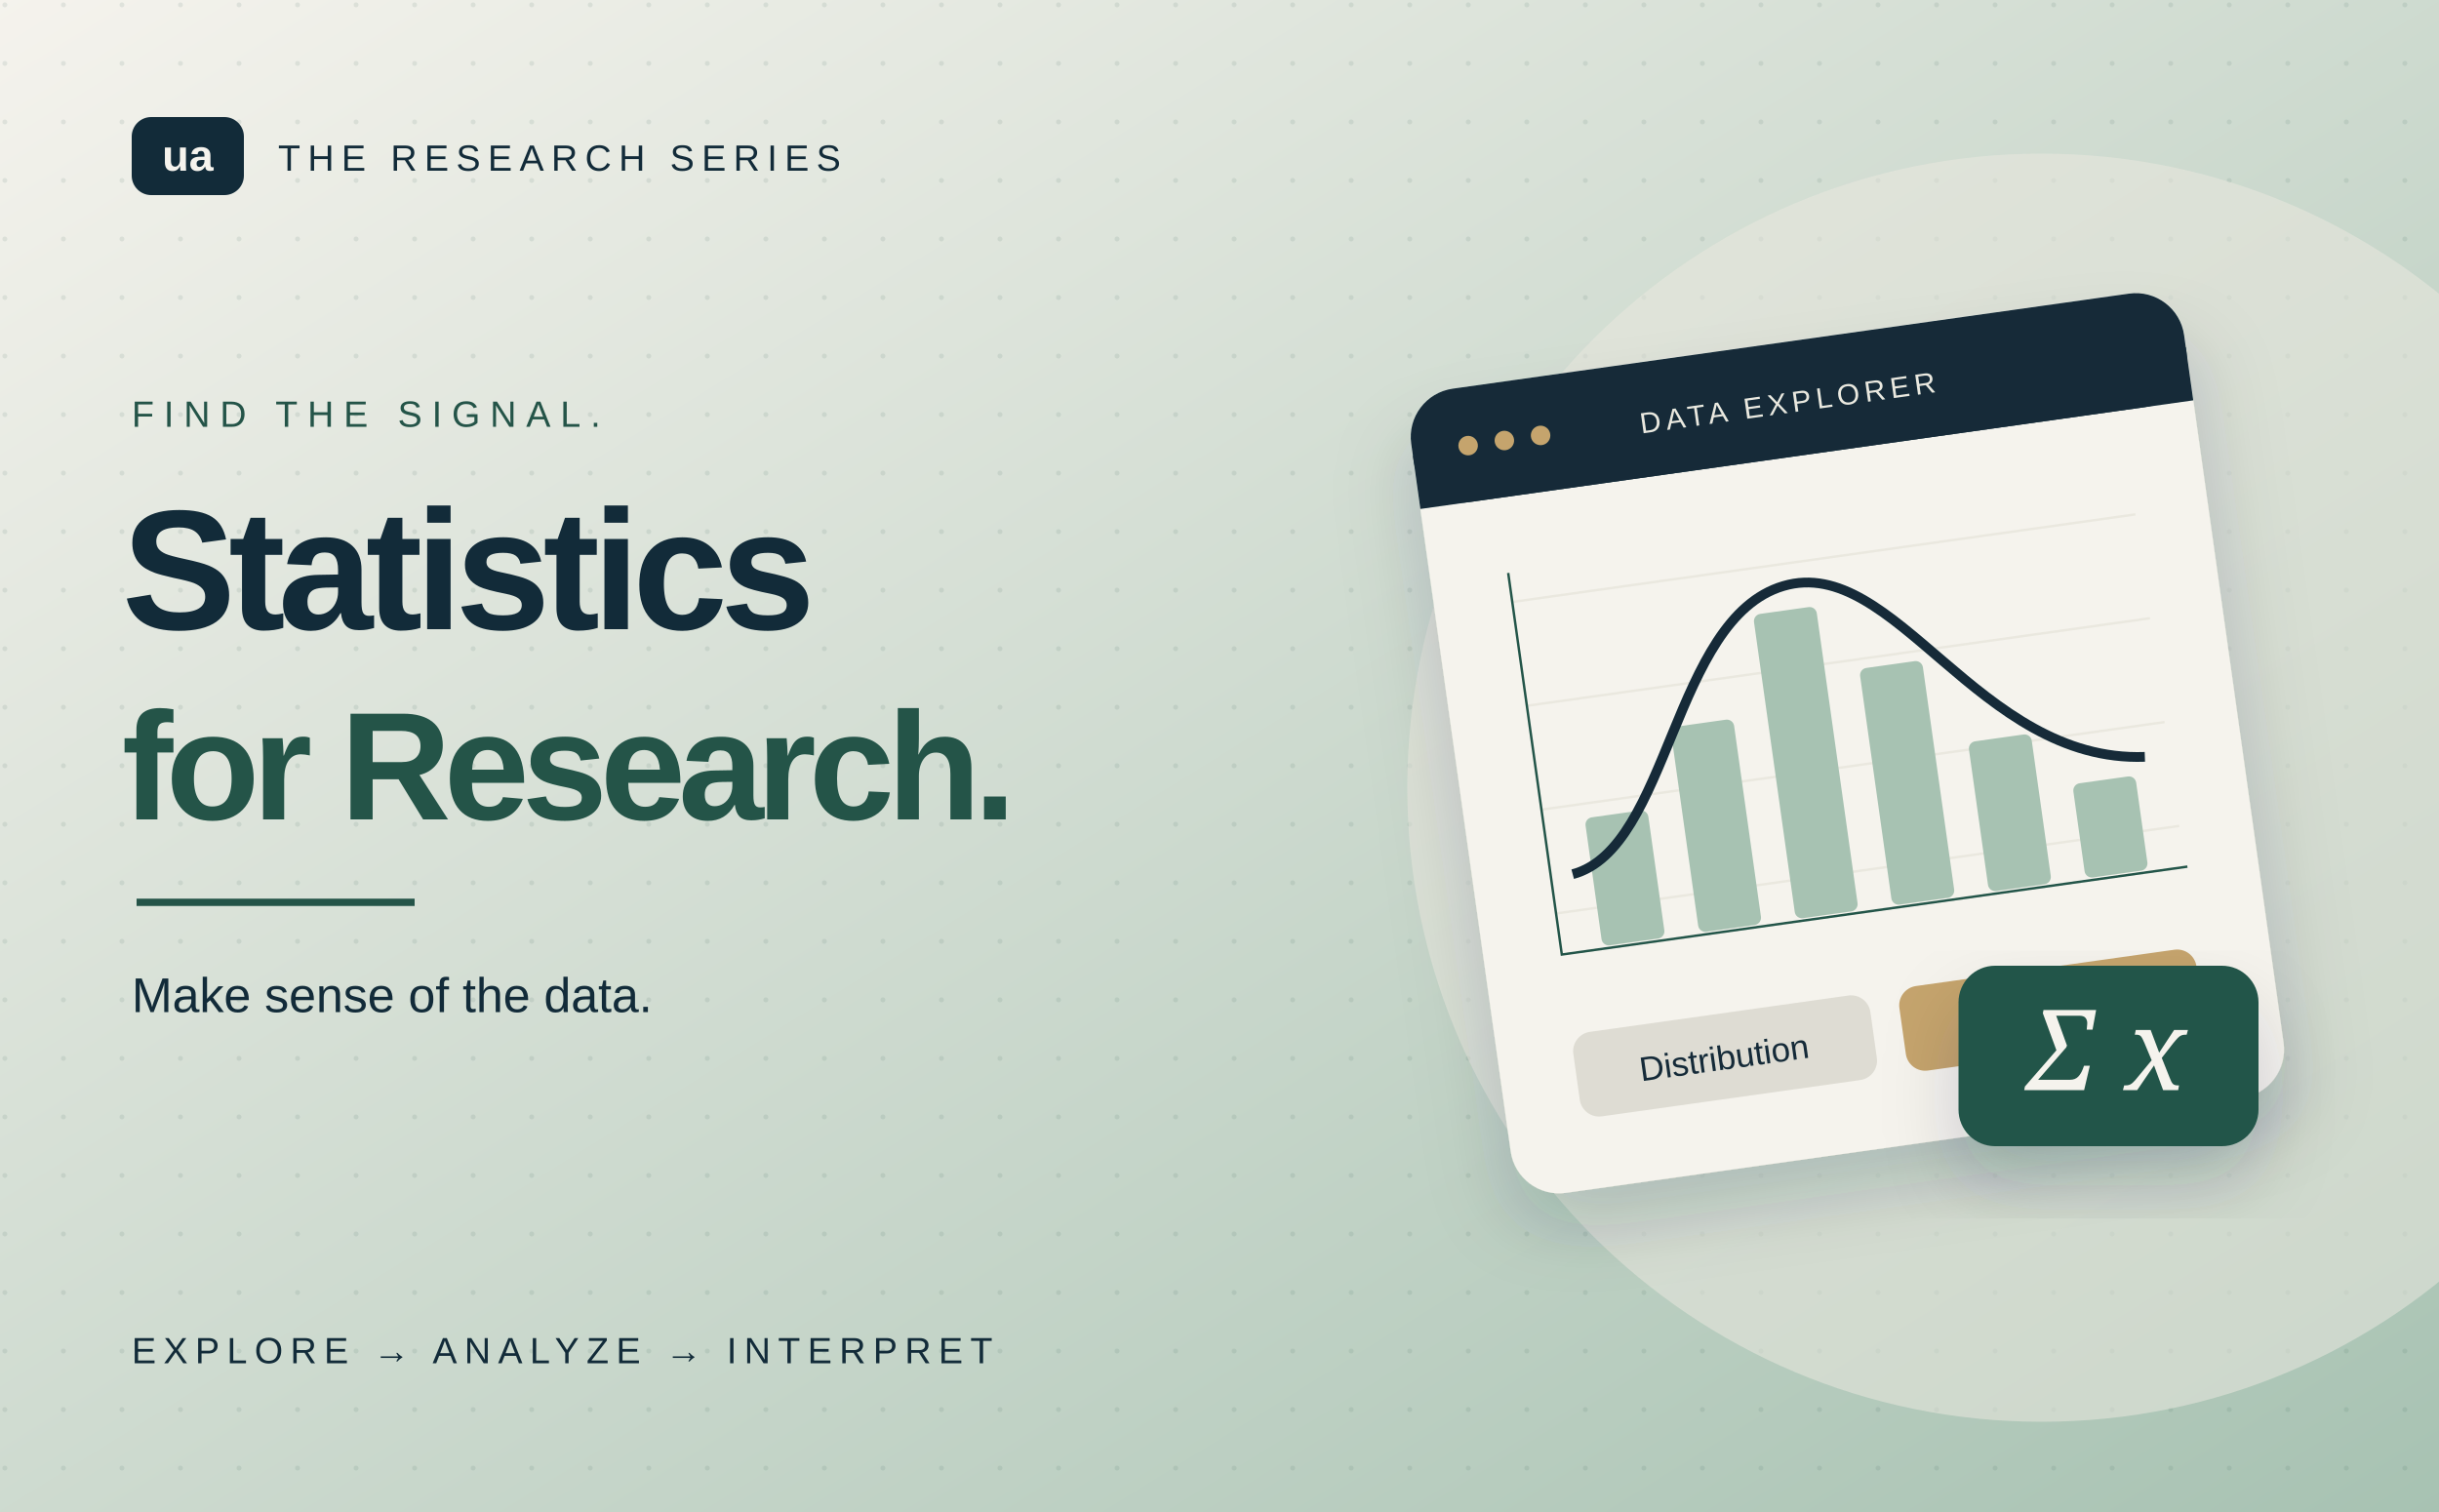
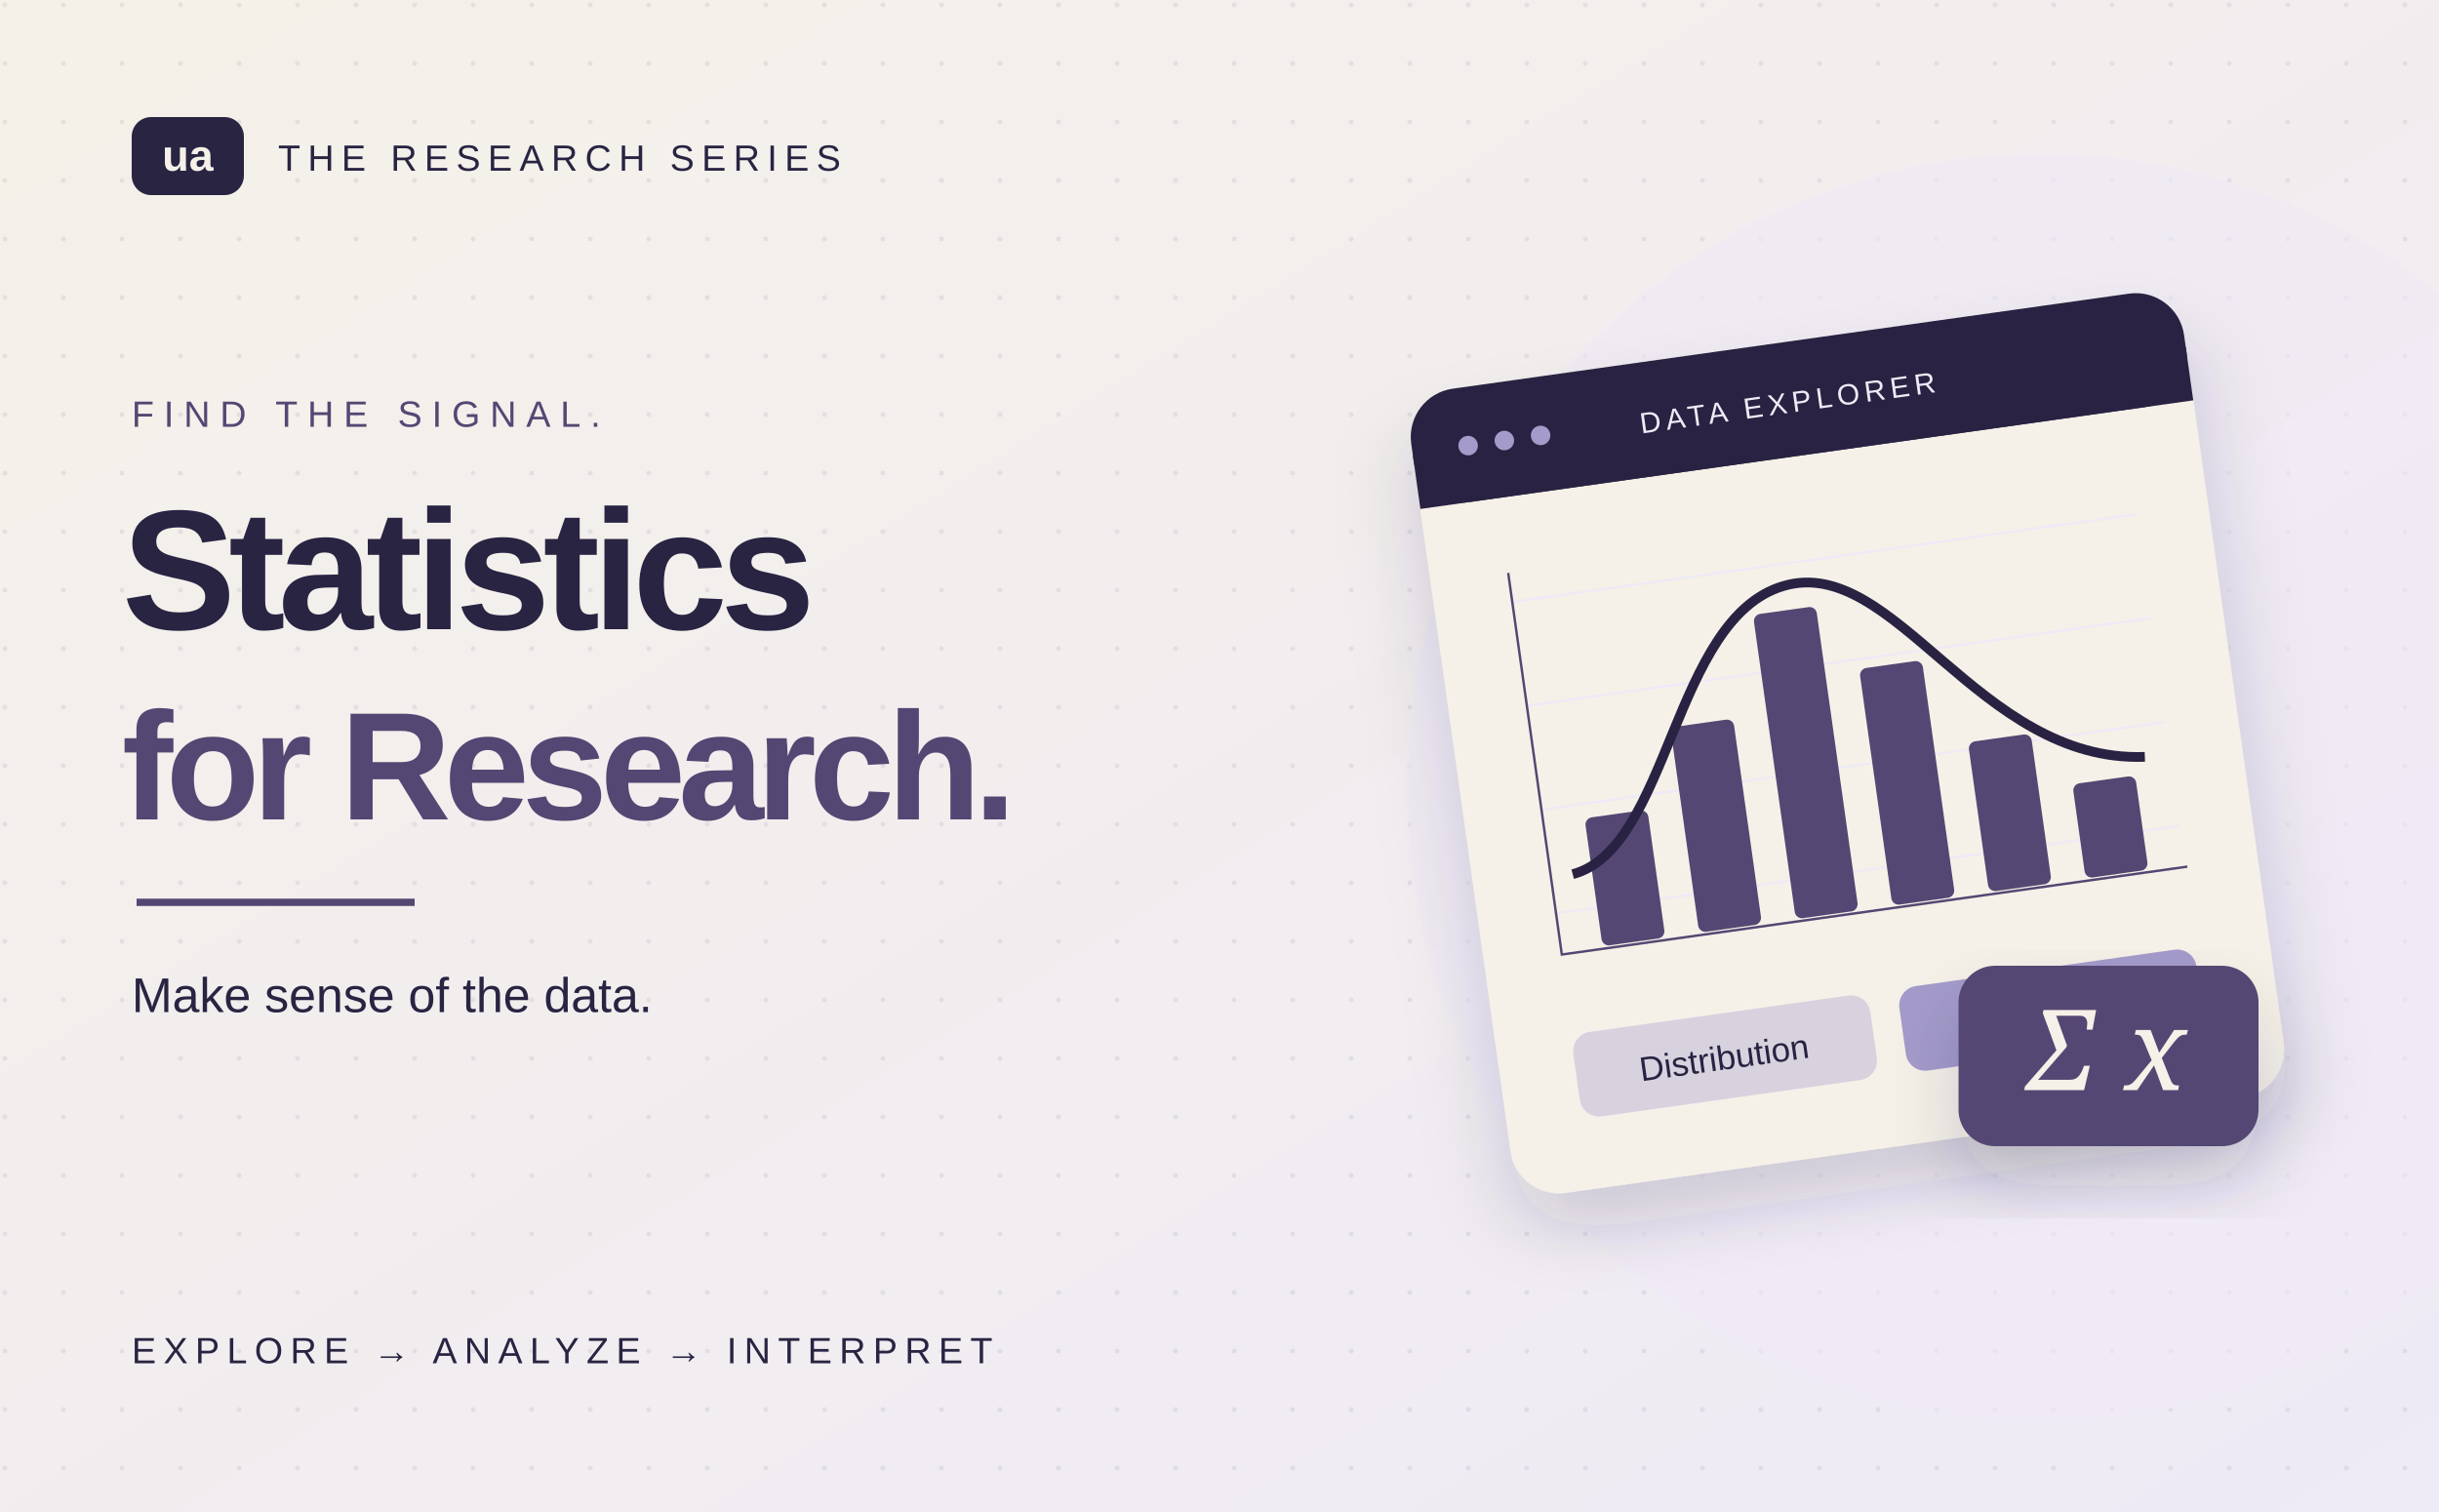
<svg xmlns="http://www.w3.org/2000/svg" width="1000" height="620" viewBox="0 0 1000 620">
  <defs>
    <linearGradient id="bg" x2="1" y2="1">
-       <stop stop-color="#F5F3ED" />
-       <stop offset="1" stop-color="#A7C2B2" />
+       <stop stop-color="#F5F1E8" />
+       <stop offset="1" stop-color="#EEEAF6" />
    </linearGradient>
    <pattern id="dots" width="24" height="24" patternUnits="userSpaceOnUse">
-       <circle cx="2" cy="2" r="1" fill="#245448" opacity=".1" />
+       <circle cx="2" cy="2" r="1" fill="#544773" opacity=".1" />
    </pattern>
    <filter id="shadow" x="-30%" y="-30%" width="160%" height="170%">
-       <feDropShadow dx="0" dy="16" stdDeviation="15" flood-color="#122B39" flood-opacity=".17" />
+       <feDropShadow dx="0" dy="16" stdDeviation="15" flood-color="#292442" flood-opacity=".17" />
    </filter>
  </defs>
  <rect width="1000" height="620" fill="url(#bg)" />
  <rect width="1000" height="620" fill="url(#dots)" />
-   <circle cx="837" cy="323" r="260" fill="#EAE8DF" opacity=".55" />
+   <circle cx="837" cy="323" r="260" fill="#EEEAF6" opacity=".55" />
  <g font-family="Arial, sans-serif">
-     <rect x="54" y="48" width="46" height="32" rx="8" fill="#122B39" />
-     <text x="77" y="70" text-anchor="middle" font-size="18" font-weight="700" fill="#F5F3ED">ua</text>
-     <text x="114" y="70" font-size="15" letter-spacing="3" fill="#122B39">THE RESEARCH SERIES</text>
-     <text x="54" y="175" font-size="15" letter-spacing="4" fill="#245448">FIND THE SIGNAL.</text>
-     <text x="50" y="258" font-size="70" font-weight="700" letter-spacing="-3" fill="#122B39">Statistics</text>
-     <text x="50" y="336" font-size="63" font-weight="700" letter-spacing="-3" fill="#245448">for Research.</text>
-     <path d="M56 370H170" stroke="#245448" stroke-width="3" />
-     <text x="54" y="415" font-size="20" fill="#122B39">Make sense of the data.</text>
-     <text x="54" y="559" font-size="15" letter-spacing="3" fill="#122B39">EXPLORE → ANALYZE → INTERPRET</text>
+     <rect x="54" y="48" width="46" height="32" rx="8" fill="#292442" />
+     <text x="77" y="70" text-anchor="middle" font-size="18" font-weight="700" fill="#F5F1E8">ua</text>
+     <text x="114" y="70" font-size="15" letter-spacing="3" fill="#292442">THE RESEARCH SERIES</text>
+     <text x="54" y="175" font-size="15" letter-spacing="4" fill="#544773">FIND THE SIGNAL.</text>
+     <text x="50" y="258" font-size="70" font-weight="700" letter-spacing="-3" fill="#292442">Statistics</text>
+     <text x="50" y="336" font-size="63" font-weight="700" letter-spacing="-3" fill="#544773">for Research.</text>
+     <path d="M56 370H170" stroke="#544773" stroke-width="3" />
+     <text x="54" y="415" font-size="20" fill="#292442">Make sense of the data.</text>
+     <text x="54" y="559" font-size="15" letter-spacing="3" fill="#292442">EXPLORE → ANALYZE → INTERPRET</text>
  </g>
  <g transform="translate(597 139) rotate(-8 155 163)" filter="url(#shadow)">
-     <rect width="320" height="333" rx="20" fill="#F5F3ED" />
-     <rect width="320" height="47" rx="20" fill="#122B39" />
-     <rect y="25" width="320" height="22" fill="#122B39" />
-     <g fill="#C5A46D">
+     <rect width="320" height="333" rx="20" fill="#F5F1E8" />
+     <rect width="320" height="47" rx="20" fill="#292442" />
+     <rect y="25" width="320" height="22" fill="#292442" />
+     <g fill="#A49BCB">
      <circle cx="23" cy="24" r="4" />
      <circle cx="38" cy="24" r="4" />
      <circle cx="53" cy="24" r="4" />
    </g>
-     <text x="94" y="29" font-size="12" letter-spacing="2" font-family="Arial" fill="#EAE8DF">DATA EXPLORER</text>
-     <g stroke="#EAE8DF">
+     <text x="94" y="29" font-size="12" letter-spacing="2" font-family="Arial" fill="#EEEAF6">DATA EXPLORER</text>
+     <g stroke="#EEEAF6">
      <path d="M32 90H290M32 133H290M32 176H290M32 219H290" />
    </g>
-     <path d="M32 78V236H291" fill="none" stroke="#245448" />
-     <g fill="#A7C2B2">
+     <path d="M32 78V236H291" fill="none" stroke="#544773" />
+     <g fill="#544773">
      <rect x="49" y="182" width="26" height="53" rx="3" />
      <rect x="89" y="150" width="26" height="85" rx="3" />
      <rect x="129" y="109" width="26" height="126" rx="3" />
      <rect x="169" y="137" width="26" height="98" rx="3" />
      <rect x="209" y="173" width="26" height="62" rx="3" />
      <rect x="249" y="196" width="26" height="39" rx="3" />
    </g>
-     <path d="M41 204C82 199 96 106 143 99S212 182 280 189" fill="none" stroke="#122B39" stroke-width="4" />
-     <rect x="31" y="269" width="123" height="35" rx="8" fill="#DEDCD3" />
-     <text x="92" y="292" text-anchor="middle" font-family="Arial" font-size="14" fill="#122B39">Distribution</text>
-     <rect x="166" y="269" width="123" height="35" rx="8" fill="#C5A46D" />
-     <text x="227" y="292" text-anchor="middle" font-family="Arial" font-size="14" fill="#122B39">Inference</text>
+     <path d="M41 204C82 199 96 106 143 99S212 182 280 189" fill="none" stroke="#292442" stroke-width="4" />
+     <rect x="31" y="269" width="123" height="35" rx="8" fill="#D8D2DF" />
+     <text x="92" y="292" text-anchor="middle" font-family="Arial" font-size="14" fill="#292442">Distribution</text>
+     <rect x="166" y="269" width="123" height="35" rx="8" fill="#A49BCB" />
+     <text x="227" y="292" text-anchor="middle" font-family="Arial" font-size="14" fill="#292442">Inference</text>
  </g>
  <g transform="translate(815 435)" filter="url(#shadow)">
-     <rect x="-12" y="-39" width="123" height="74" rx="15" fill="#245448" />
-     <text x="49" y="12" text-anchor="middle" font-family="Georgia" font-size="46" font-style="italic" fill="#F5F3ED">Σ x</text>
+     <rect x="-12" y="-39" width="123" height="74" rx="15" fill="#544773" />
+     <text x="49" y="12" text-anchor="middle" font-family="Georgia" font-size="46" font-style="italic" fill="#F5F1E8">Σ x</text>
  </g>
</svg>
